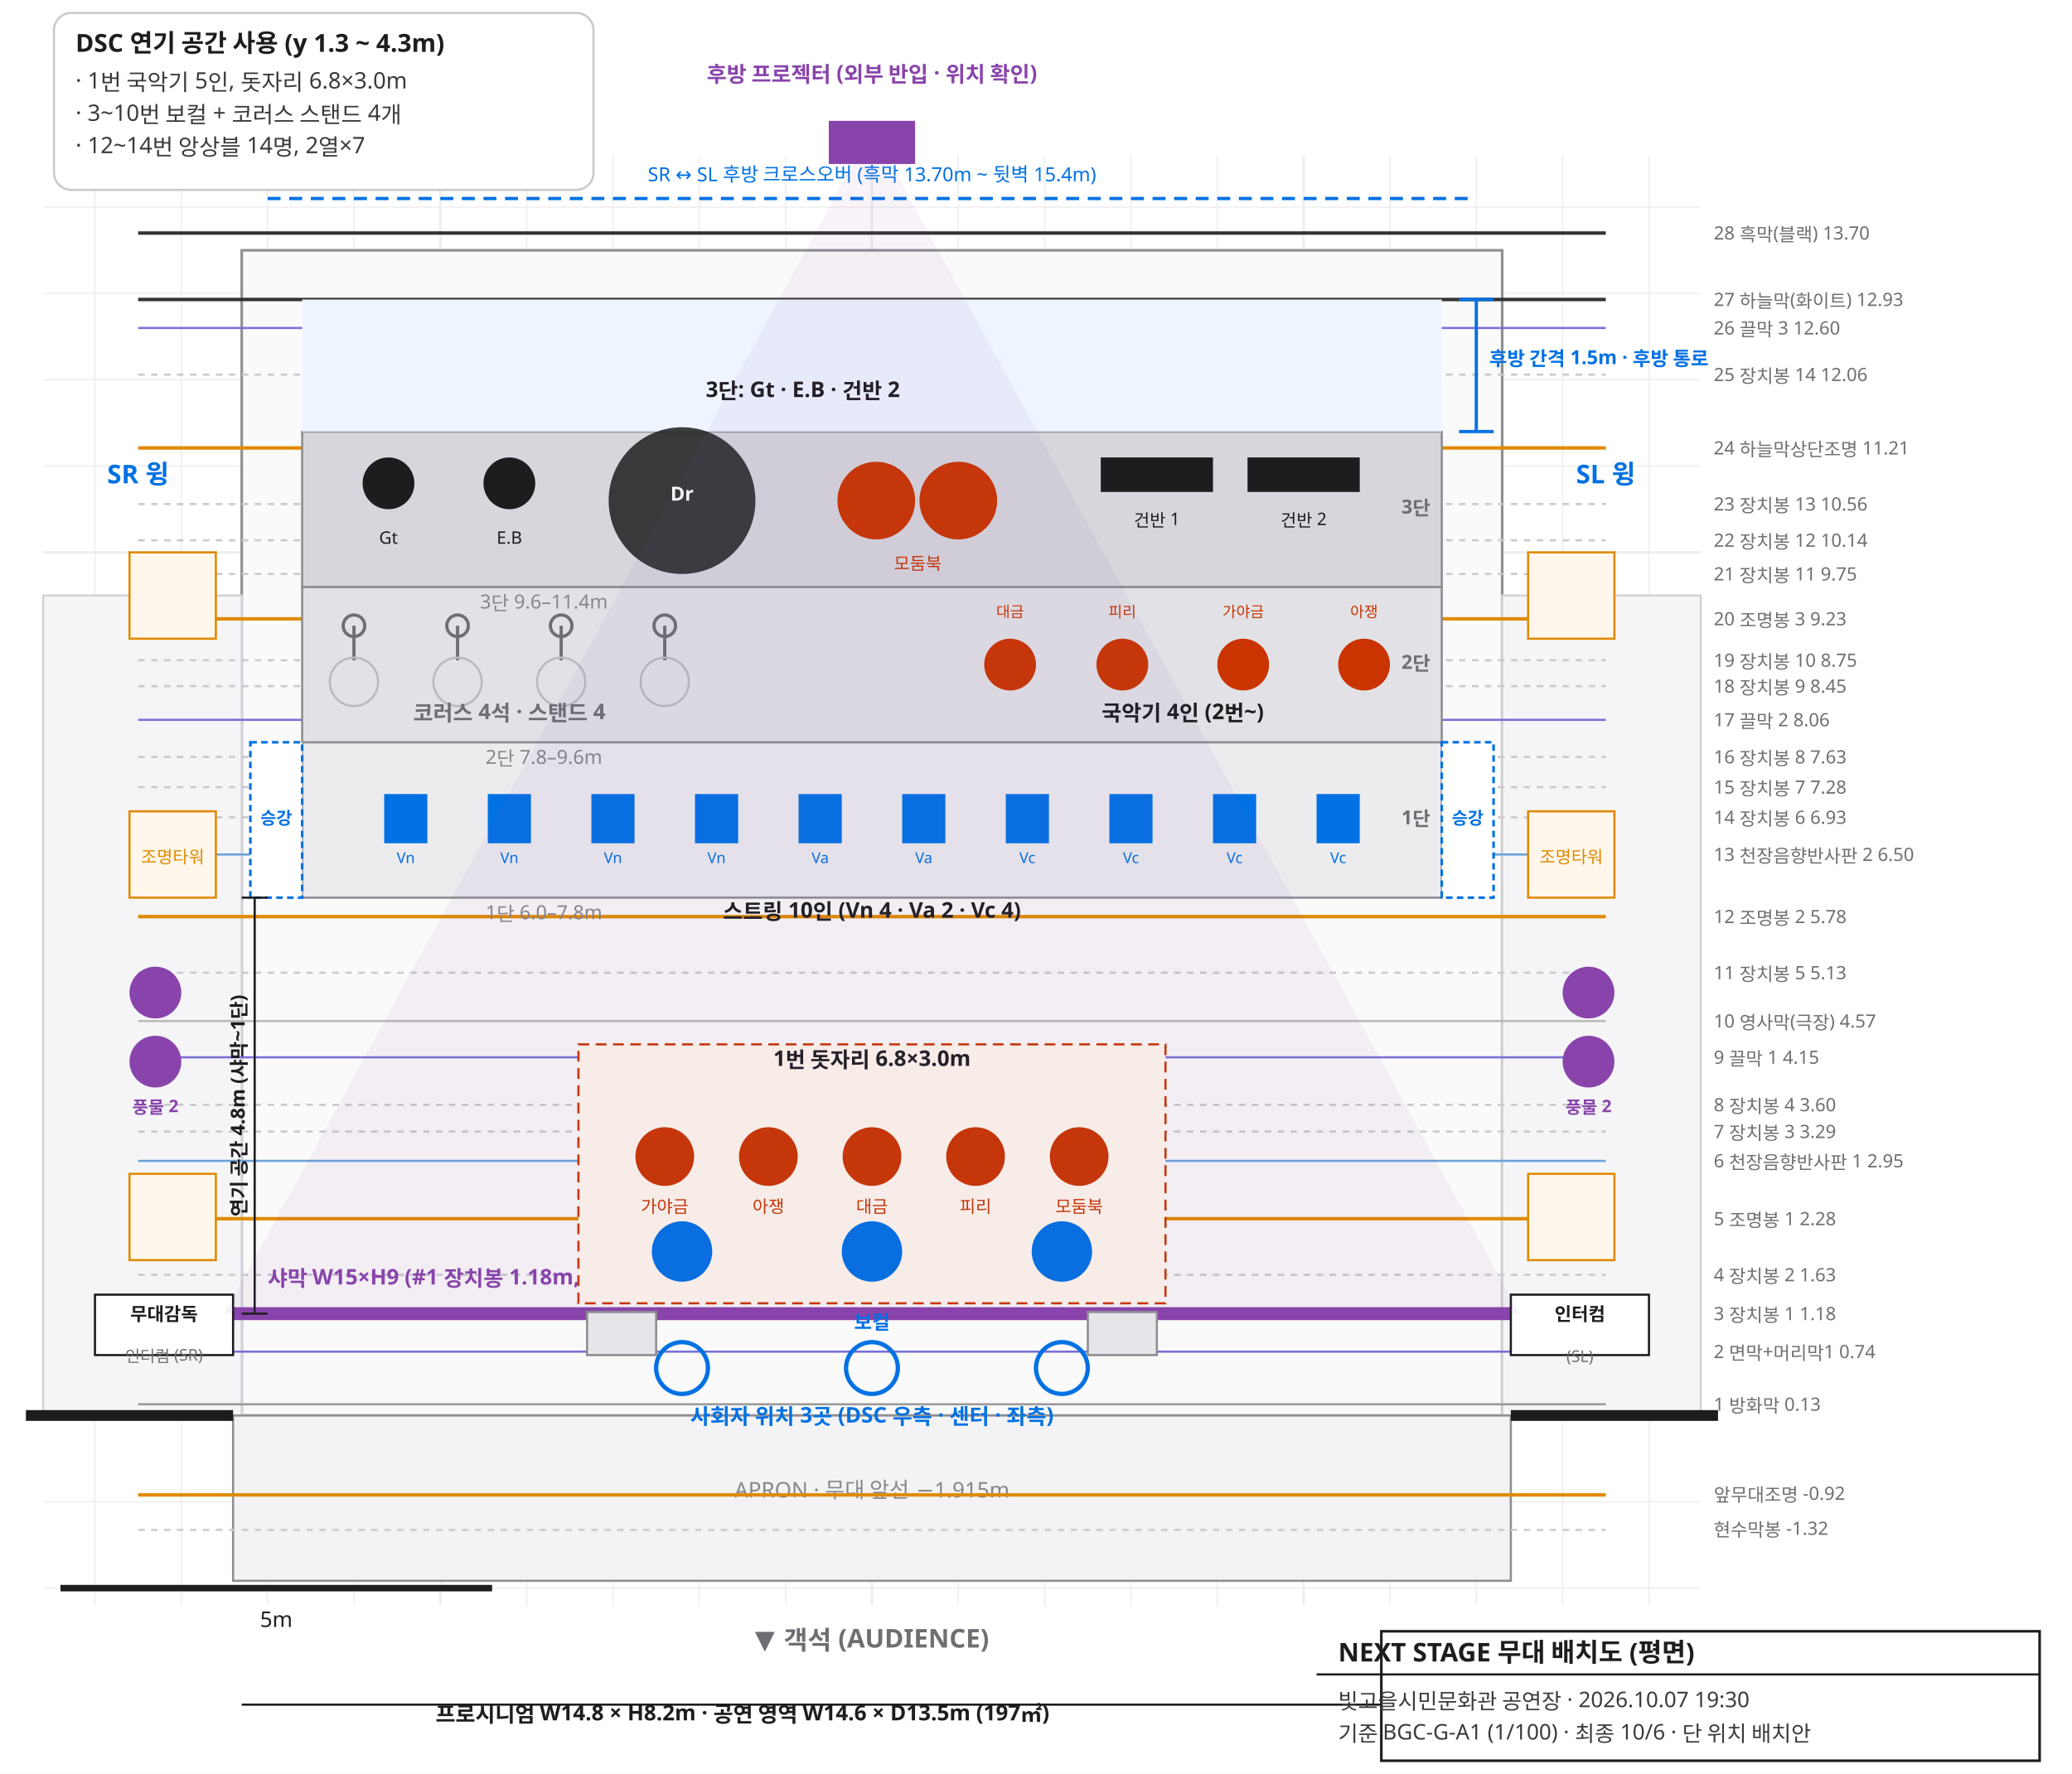
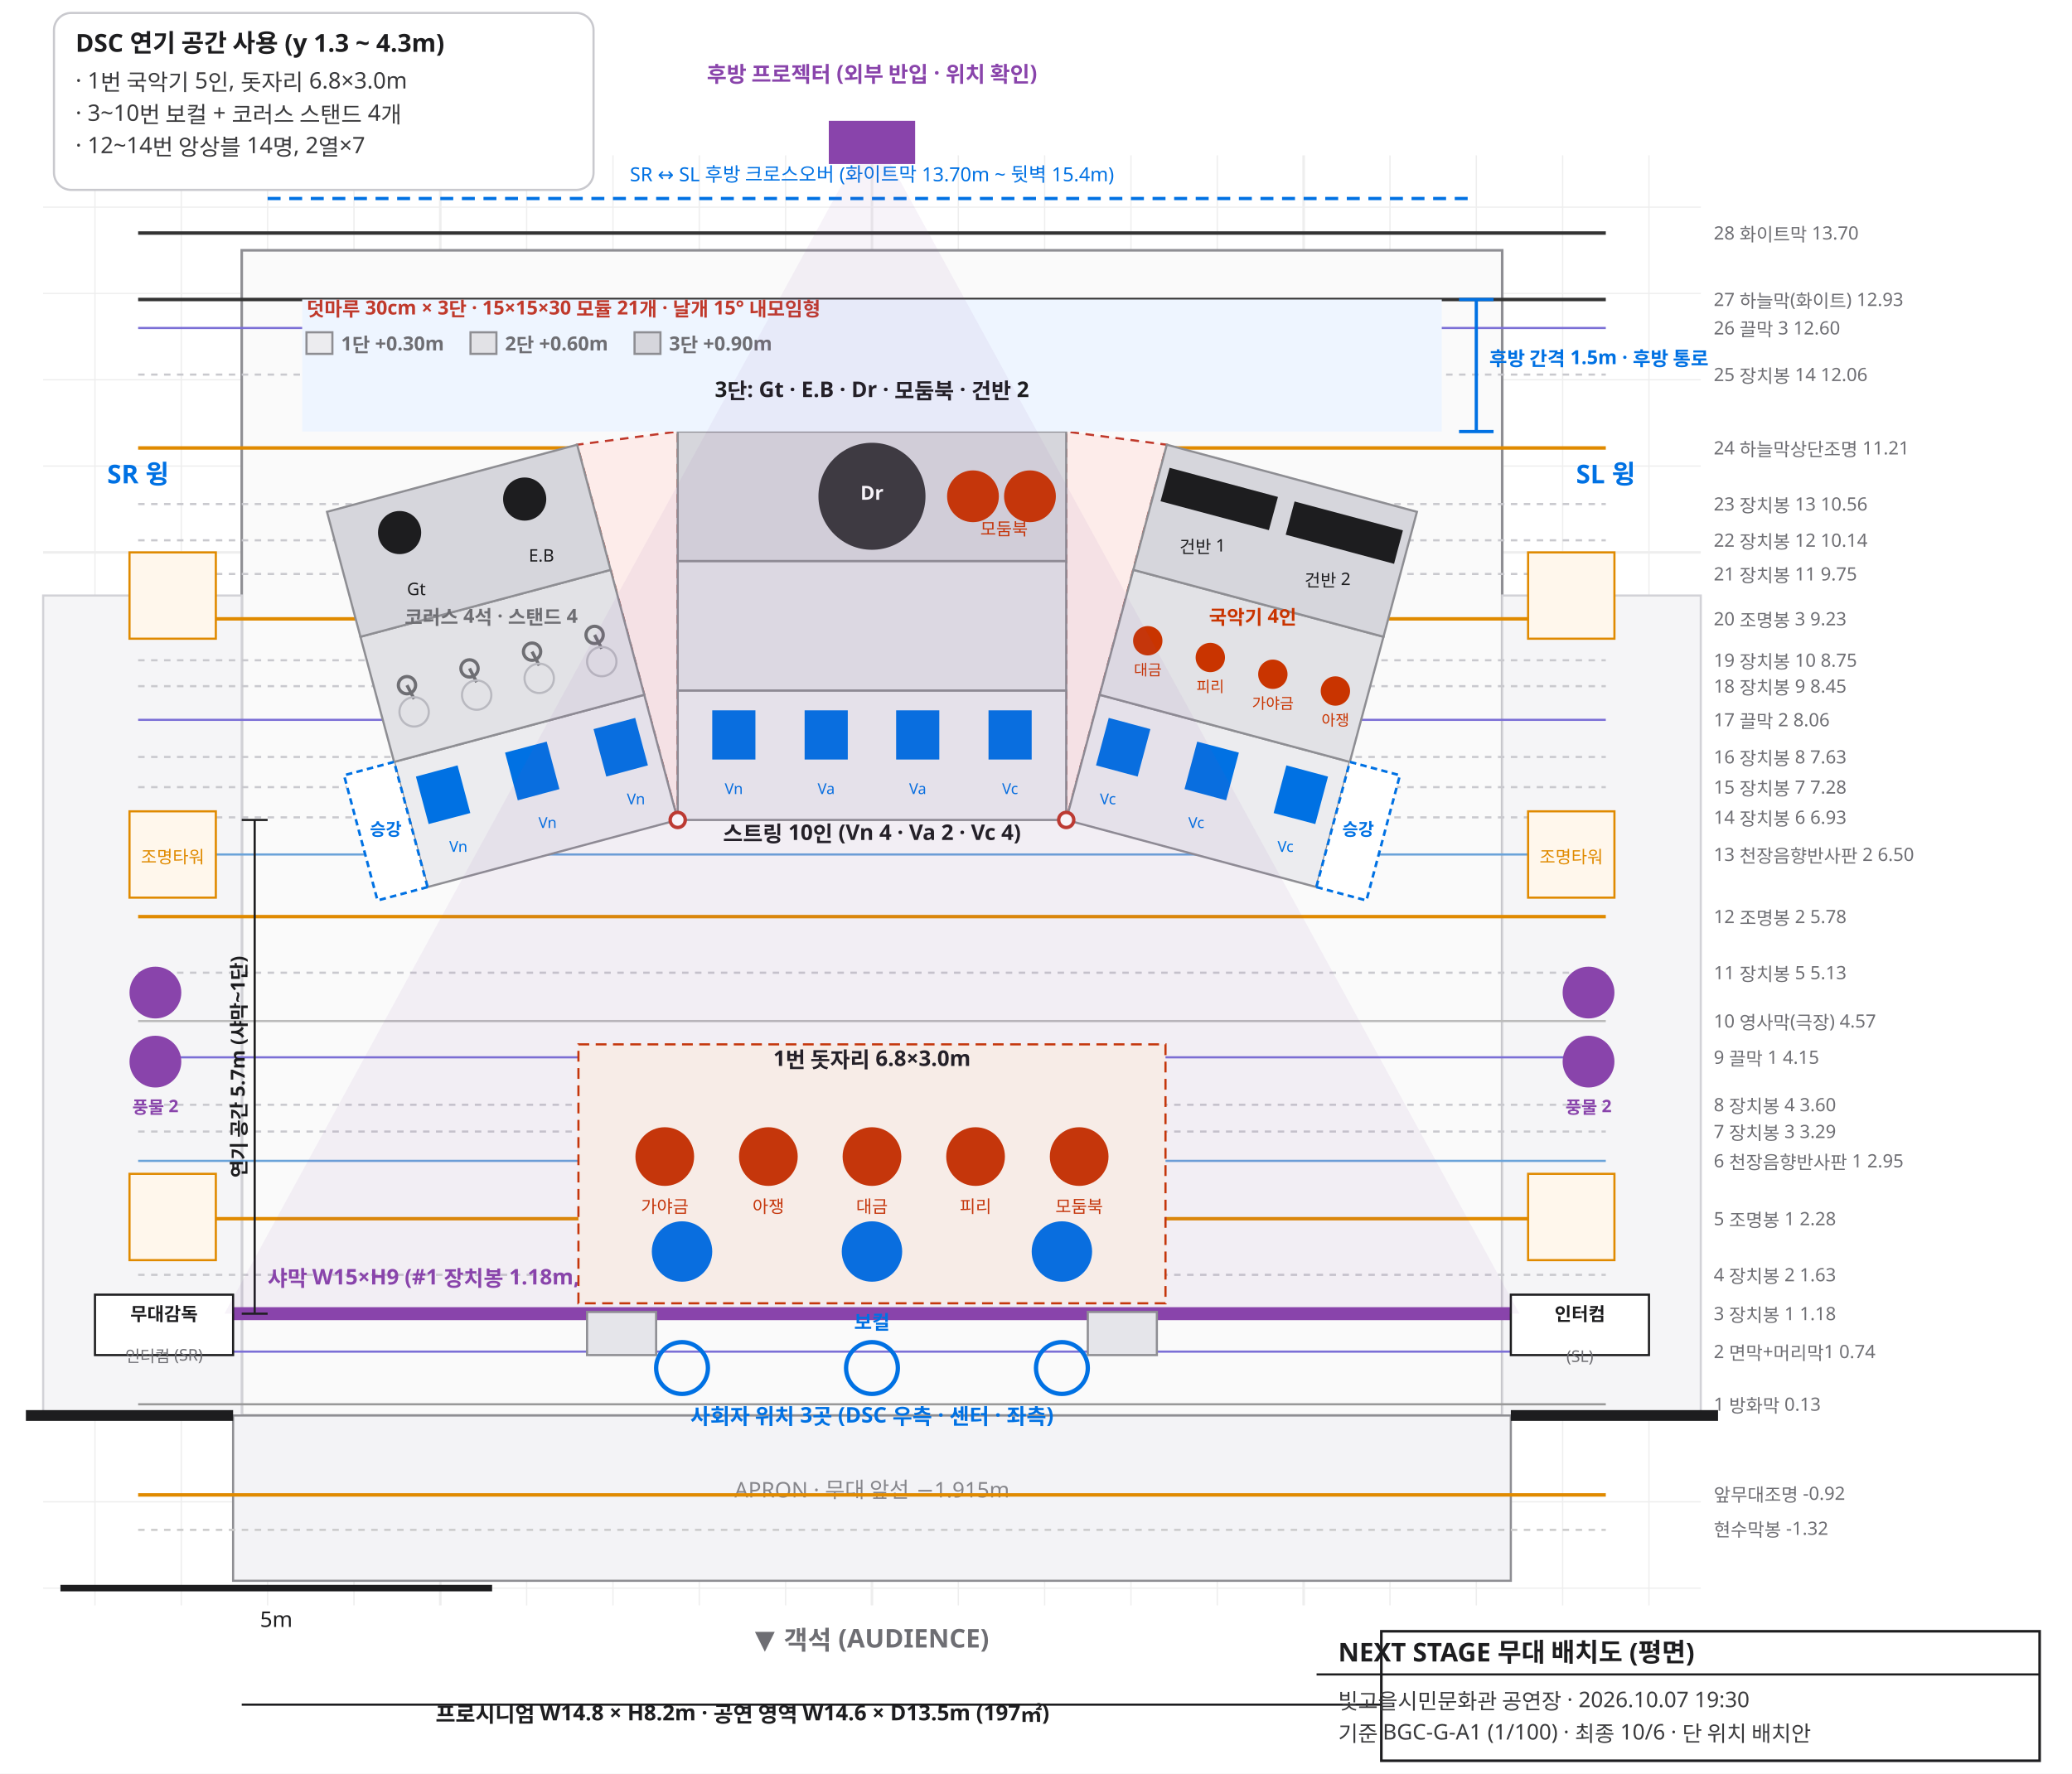
<svg xmlns="http://www.w3.org/2000/svg" width="960" height="822" viewBox="0 -32 960 822" font-family="Pretendard Variable,Pretendard,Apple SD Gothic Neo,sans-serif" role="img" aria-label="무대 평면도">
  <rect x="0" y="-32" width="960" height="822" fill="#fff" />
  <line x1="44" y1="712" x2="44" y2="40" stroke="#eee" stroke-width="0.6" />
  <line x1="84" y1="712" x2="84" y2="40" stroke="#eee" stroke-width="0.6" />
  <line x1="124" y1="712" x2="124" y2="40" stroke="#eee" stroke-width="0.6" />
  <line x1="164" y1="712" x2="164" y2="40" stroke="#eee" stroke-width="0.6" />
  <line x1="204" y1="712" x2="204" y2="40" stroke="#eee" stroke-width="1.2" />
  <line x1="244" y1="712" x2="244" y2="40" stroke="#eee" stroke-width="0.6" />
  <line x1="284" y1="712" x2="284" y2="40" stroke="#eee" stroke-width="0.6" />
  <line x1="324" y1="712" x2="324" y2="40" stroke="#eee" stroke-width="0.6" />
  <line x1="364" y1="712" x2="364" y2="40" stroke="#eee" stroke-width="0.6" />
  <line x1="404" y1="712" x2="404" y2="40" stroke="#eee" stroke-width="1.2" />
  <line x1="444" y1="712" x2="444" y2="40" stroke="#eee" stroke-width="0.6" />
  <line x1="484" y1="712" x2="484" y2="40" stroke="#eee" stroke-width="0.6" />
  <line x1="524" y1="712" x2="524" y2="40" stroke="#eee" stroke-width="0.6" />
  <line x1="564" y1="712" x2="564" y2="40" stroke="#eee" stroke-width="0.6" />
  <line x1="604" y1="712" x2="604" y2="40" stroke="#eee" stroke-width="1.2" />
  <line x1="644" y1="712" x2="644" y2="40" stroke="#eee" stroke-width="0.6" />
  <line x1="684" y1="712" x2="684" y2="40" stroke="#eee" stroke-width="0.6" />
  <line x1="724" y1="712" x2="724" y2="40" stroke="#eee" stroke-width="0.6" />
  <line x1="764" y1="712" x2="764" y2="40" stroke="#eee" stroke-width="0.6" />
  <line x1="20" y1="704" x2="788" y2="704" stroke="#eee" stroke-width="0.6" />
  <line x1="20" y1="664" x2="788" y2="664" stroke="#eee" stroke-width="0.6" />
  <line x1="20" y1="624" x2="788" y2="624" stroke="#eee" stroke-width="1.2" />
  <line x1="20" y1="584" x2="788" y2="584" stroke="#eee" stroke-width="0.6" />
  <line x1="20" y1="544" x2="788" y2="544" stroke="#eee" stroke-width="0.6" />
  <line x1="20" y1="504" x2="788" y2="504" stroke="#eee" stroke-width="0.6" />
  <line x1="20" y1="464" x2="788" y2="464" stroke="#eee" stroke-width="0.6" />
  <line x1="20" y1="424" x2="788" y2="424" stroke="#eee" stroke-width="1.2" />
  <line x1="20" y1="384" x2="788" y2="384" stroke="#eee" stroke-width="0.6" />
  <line x1="20" y1="344" x2="788" y2="344" stroke="#eee" stroke-width="0.6" />
  <line x1="20" y1="304" x2="788" y2="304" stroke="#eee" stroke-width="0.6" />
  <line x1="20" y1="264" x2="788" y2="264" stroke="#eee" stroke-width="0.6" />
  <line x1="20" y1="224" x2="788" y2="224" stroke="#eee" stroke-width="1.2" />
  <line x1="20" y1="184" x2="788" y2="184" stroke="#eee" stroke-width="0.6" />
  <line x1="20" y1="144" x2="788" y2="144" stroke="#eee" stroke-width="0.6" />
  <line x1="20" y1="104" x2="788" y2="104" stroke="#eee" stroke-width="0.6" />
  <line x1="20" y1="64" x2="788" y2="64" stroke="#eee" stroke-width="0.6" />
  <rect x="112" y="84" width="584" height="540" rx="0" fill="#fafafa" stroke="#8e8e93" stroke-width="1.2" />
  <rect x="20" y="244" width="92" height="380" rx="0" fill="#f5f5f7" stroke="#d2d2d7" stroke-width="1" />
  <rect x="696" y="244" width="92" height="380" rx="0" fill="#f5f5f7" stroke="#d2d2d7" stroke-width="1" />
  <rect x="108" y="624" width="592" height="76.6" rx="0" fill="#f3f3f6" stroke="#8e8e93" stroke-width="1" />
  <line x1="12" y1="624" x2="108" y2="624" stroke="#1d1d1f" stroke-width="5" />
  <line x1="700" y1="624" x2="796" y2="624" stroke="#1d1d1f" stroke-width="5" />
  <text x="404" y="662" text-anchor="middle" font-size="10" font-weight="500" fill="#86868b">APRON · 무대 앞선 −1.915m</text>
  <text x="404" y="732" text-anchor="middle" font-size="12" font-weight="700" fill="#6e6e73">▼  객석 (AUDIENCE)</text>
  <text x="64" y="192" text-anchor="middle" font-size="12" font-weight="700" fill="#0071e3">SR 윙</text>
  <text x="744" y="192" text-anchor="middle" font-size="12" font-weight="700" fill="#0071e3">SL 윙</text>
  <line x1="64" y1="677" x2="744" y2="677" stroke="#ccc" stroke-width="1" stroke-dasharray="3 3" opacity="1" />
  <text x="794" y="680" font-size="8.5" fill="#6e6e73">현수막봉 -1.32</text>
  <line x1="64" y1="660.8" x2="744" y2="660.8" stroke="#e08a00" stroke-width="1.6" opacity="1" />
  <text x="794" y="663.8" font-size="8.5" fill="#6e6e73">앞무대조명 -0.92</text>
  <line x1="64" y1="618.8" x2="744" y2="618.8" stroke="#999" stroke-width="1" opacity="1" />
  <text x="794" y="621.8" font-size="8.5" fill="#6e6e73">1 방화막 0.13</text>
  <line x1="64" y1="594.4" x2="744" y2="594.4" stroke="#7b6fd6" stroke-width="1" opacity="1" />
  <text x="794" y="597.4" font-size="8.5" fill="#6e6e73">2 면막+머리막1 0.74</text>
  <line x1="64" y1="576.8" x2="744" y2="576.8" stroke="#c9c9ce" stroke-width="1" stroke-dasharray="3 3" opacity="1" />
  <text x="794" y="579.8" font-size="8.5" fill="#6e6e73">3 장치봉 1 1.18</text>
  <line x1="64" y1="558.8" x2="744" y2="558.8" stroke="#c9c9ce" stroke-width="1" stroke-dasharray="3 3" opacity="1" />
  <text x="794" y="561.8" font-size="8.5" fill="#6e6e73">4 장치봉 2 1.63</text>
  <line x1="64" y1="532.8" x2="744" y2="532.8" stroke="#e08a00" stroke-width="1.6" opacity="1" />
  <text x="794" y="535.8" font-size="8.5" fill="#6e6e73">5 조명봉 1 2.28</text>
  <line x1="64" y1="506" x2="744" y2="506" stroke="#6aa3d9" stroke-width="1" opacity="1" />
  <text x="794" y="509" font-size="8.5" fill="#6e6e73">6 천장음향반사판 1 2.95</text>
  <line x1="64" y1="492.4" x2="744" y2="492.4" stroke="#c9c9ce" stroke-width="1" stroke-dasharray="3 3" opacity="1" />
  <text x="794" y="495.4" font-size="8.5" fill="#6e6e73">7 장치봉 3 3.29</text>
  <line x1="64" y1="480" x2="744" y2="480" stroke="#c9c9ce" stroke-width="1" stroke-dasharray="3 3" opacity="1" />
  <text x="794" y="483" font-size="8.5" fill="#6e6e73">8 장치봉 4 3.60</text>
  <line x1="64" y1="458" x2="744" y2="458" stroke="#7b6fd6" stroke-width="1" opacity="1" />
  <text x="794" y="461" font-size="8.5" fill="#6e6e73">9 끌막 1 4.15</text>
  <line x1="64" y1="441.2" x2="744" y2="441.2" stroke="#bbb" stroke-width="1" opacity="1" />
  <text x="794" y="444.2" font-size="8.5" fill="#6e6e73">10 영사막(극장) 4.57</text>
  <line x1="64" y1="418.8" x2="744" y2="418.8" stroke="#c9c9ce" stroke-width="1" stroke-dasharray="3 3" opacity="1" />
  <text x="794" y="421.8" font-size="8.5" fill="#6e6e73">11 장치봉 5 5.13</text>
  <line x1="64" y1="392.8" x2="744" y2="392.8" stroke="#e08a00" stroke-width="1.6" opacity="1" />
  <text x="794" y="395.8" font-size="8.5" fill="#6e6e73">12 조명봉 2 5.78</text>
  <line x1="64" y1="364" x2="744" y2="364" stroke="#6aa3d9" stroke-width="1" opacity="1" />
  <text x="794" y="367" font-size="8.5" fill="#6e6e73">13 천장음향반사판 2 6.50</text>
  <line x1="64" y1="346.8" x2="744" y2="346.8" stroke="#c9c9ce" stroke-width="1" stroke-dasharray="3 3" opacity="1" />
  <text x="794" y="349.8" font-size="8.5" fill="#6e6e73">14 장치봉 6 6.93</text>
  <line x1="64" y1="332.8" x2="744" y2="332.8" stroke="#c9c9ce" stroke-width="1" stroke-dasharray="3 3" opacity="1" />
  <text x="794" y="335.8" font-size="8.5" fill="#6e6e73">15 장치봉 7 7.28</text>
  <line x1="64" y1="318.8" x2="744" y2="318.8" stroke="#c9c9ce" stroke-width="1" stroke-dasharray="3 3" opacity="1" />
  <text x="794" y="321.8" font-size="8.5" fill="#6e6e73">16 장치봉 8 7.63</text>
  <line x1="64" y1="301.6" x2="744" y2="301.6" stroke="#7b6fd6" stroke-width="1" opacity="1" />
  <text x="794" y="304.6" font-size="8.5" fill="#6e6e73">17 끌막 2 8.06</text>
  <line x1="64" y1="286" x2="744" y2="286" stroke="#c9c9ce" stroke-width="1" stroke-dasharray="3 3" opacity="1" />
  <text x="794" y="289" font-size="8.5" fill="#6e6e73">18 장치봉 9 8.45</text>
  <line x1="64" y1="274" x2="744" y2="274" stroke="#c9c9ce" stroke-width="1" stroke-dasharray="3 3" opacity="1" />
  <text x="794" y="277" font-size="8.5" fill="#6e6e73">19 장치봉 10 8.75</text>
  <line x1="64" y1="254.8" x2="744" y2="254.8" stroke="#e08a00" stroke-width="1.6" opacity="1" />
  <text x="794" y="257.8" font-size="8.5" fill="#6e6e73">20 조명봉 3 9.23</text>
  <line x1="64" y1="234" x2="744" y2="234" stroke="#c9c9ce" stroke-width="1" stroke-dasharray="3 3" opacity="1" />
  <text x="794" y="237" font-size="8.5" fill="#6e6e73">21 장치봉 11 9.75</text>
  <line x1="64" y1="218.4" x2="744" y2="218.4" stroke="#c9c9ce" stroke-width="1" stroke-dasharray="3 3" opacity="1" />
  <text x="794" y="221.4" font-size="8.5" fill="#6e6e73">22 장치봉 12 10.14</text>
  <line x1="64" y1="201.6" x2="744" y2="201.6" stroke="#c9c9ce" stroke-width="1" stroke-dasharray="3 3" opacity="1" />
  <text x="794" y="204.6" font-size="8.5" fill="#6e6e73">23 장치봉 13 10.56</text>
  <line x1="64" y1="175.6" x2="744" y2="175.6" stroke="#e08a00" stroke-width="1.6" opacity="1" />
  <text x="794" y="178.6" font-size="8.5" fill="#6e6e73">24 하늘막상단조명 11.21</text>
  <line x1="64" y1="141.6" x2="744" y2="141.6" stroke="#c9c9ce" stroke-width="1" stroke-dasharray="3 3" opacity="1" />
  <text x="794" y="144.6" font-size="8.5" fill="#6e6e73">25 장치봉 14 12.06</text>
  <line x1="64" y1="120" x2="744" y2="120" stroke="#7b6fd6" stroke-width="1" opacity="1" />
  <text x="794" y="123" font-size="8.5" fill="#6e6e73">26 끌막 3 12.60</text>
  <line x1="64" y1="106.8" x2="744" y2="106.8" stroke="#333" stroke-width="1.6" opacity="1" />
  <text x="794" y="109.8" font-size="8.5" fill="#6e6e73">27 하늘막(화이트) 12.93</text>
  <line x1="64" y1="76" x2="744" y2="76" stroke="#333" stroke-width="1.6" opacity="1" />
-   <text x="794" y="79" font-size="8.5" fill="#6e6e73">28 흑막(블랙) 13.70</text>
+   <text x="794" y="79" font-size="8.5" fill="#6e6e73">28 화이트막 13.70</text>
  <line x1="104" y1="576.8" x2="704" y2="576.8" stroke="#8944ab" stroke-width="6" opacity="1" />
  <text x="124" y="564" text-anchor="start" font-size="10" font-weight="600" fill="#8944ab">샤막 W15×H9 (#1 장치봉 1.18m, 안)</text>
-   <rect x="140" y="312" width="528" height="72" rx="0" fill="#ececef" stroke="#8e8e93" stroke-width="1" opacity="1" />
-   <text x="656" y="350" text-anchor="middle" font-size="9" font-weight="700" fill="#6e6e73">1단</text>
-   <rect x="140" y="240" width="528" height="72" rx="0" fill="#e2e2e6" stroke="#8e8e93" stroke-width="1" opacity="1" />
-   <text x="656" y="278" text-anchor="middle" font-size="9" font-weight="700" fill="#6e6e73">2단</text>
-   <rect x="140" y="168" width="528" height="72" rx="0" fill="#d6d6dc" stroke="#8e8e93" stroke-width="1" opacity="1" />
-   <text x="656" y="206" text-anchor="middle" font-size="9" font-weight="700" fill="#6e6e73">3단</text>
+   <polygon points="314.0,348.0 314.0,168.0 267.4,174.1" fill="#fdecea" stroke="#c0392b" stroke-width="1" stroke-dasharray="4 3" opacity="1" />
+   <polygon points="494.0,348.0 494.0,168.0 540.6,174.1" fill="#fdecea" stroke="#c0392b" stroke-width="1" stroke-dasharray="4 3" opacity="1" />
+   <rect x="314" y="288" width="180" height="60" rx="0" fill="#ececef" stroke="#8e8e93" stroke-width="1" opacity="1" />
+   <polygon points="314.0,348.0 198.1,379.1 182.6,321.1 298.5,290.0" fill="#ececef" stroke="#8e8e93" stroke-width="1" opacity="1" />
+   <polygon points="494.0,348.0 609.9,379.1 625.4,321.1 509.5,290.0" fill="#ececef" stroke="#8e8e93" stroke-width="1" opacity="1" />
+   <rect x="314" y="228" width="180" height="60" rx="0" fill="#e2e2e6" stroke="#8e8e93" stroke-width="1" opacity="1" />
+   <polygon points="298.5,290.0 182.6,321.1 167.0,263.1 282.9,232.1" fill="#e2e2e6" stroke="#8e8e93" stroke-width="1" opacity="1" />
+   <polygon points="509.5,290.0 625.4,321.1 641.0,263.1 525.1,232.1" fill="#e2e2e6" stroke="#8e8e93" stroke-width="1" opacity="1" />
+   <rect x="314" y="168" width="180" height="60" rx="0" fill="#d6d6dc" stroke="#8e8e93" stroke-width="1" opacity="1" />
+   <polygon points="282.9,232.1 167.0,263.1 151.5,205.2 267.4,174.1" fill="#d6d6dc" stroke="#8e8e93" stroke-width="1" opacity="1" />
+   <polygon points="525.1,232.1 641.0,263.1 656.5,205.2 540.6,174.1" fill="#d6d6dc" stroke="#8e8e93" stroke-width="1" opacity="1" />
+   <circle cx="314" cy="348" r="3.5" fill="#fff" stroke="#c0392b" stroke-width="1.6" />
+   <circle cx="494" cy="348" r="3.5" fill="#fff" stroke="#c0392b" stroke-width="1.6" />
  <rect x="140" y="106.8" width="528" height="61.2" rx="0" fill="#eef5ff" stroke="none" stroke-width="1" />
-   <rect x="116" y="312" width="24" height="72" rx="0" fill="#fff" stroke="#0071e3" stroke-width="1.2" stroke-dasharray="3 2" />
-   <text x="128" y="350" text-anchor="middle" font-size="8" font-weight="700" fill="#0071e3">승강</text>
-   <rect x="668" y="312" width="24" height="72" rx="0" fill="#fff" stroke="#0071e3" stroke-width="1.2" stroke-dasharray="3 2" />
-   <text x="680" y="350" text-anchor="middle" font-size="8" font-weight="700" fill="#0071e3">승강</text>
-   <line x1="118" y1="576.8" x2="118" y2="384" stroke="#1d1d1f" stroke-width="1" />
+   <polygon points="198.1,379.1 174.9,385.3 159.4,327.3 182.6,321.1" fill="#fff" stroke="#0071e3" stroke-width="1.2" stroke-dasharray="3 2" />
+   <text x="178.733" y="355.186" text-anchor="middle" font-size="8" font-weight="700" fill="#0071e3">승강</text>
+   <polygon points="609.9,379.1 633.1,385.3 648.6,327.3 625.4,321.1" fill="#fff" stroke="#0071e3" stroke-width="1.2" stroke-dasharray="3 2" />
+   <text x="629.267" y="355.186" text-anchor="middle" font-size="8" font-weight="700" fill="#0071e3">승강</text>
+   <line x1="118" y1="576.8" x2="118" y2="348" stroke="#1d1d1f" stroke-width="1" />
  <line x1="112" y1="576.8" x2="124" y2="576.8" stroke="#1d1d1f" stroke-width="1" />
-   <line x1="112" y1="384" x2="124" y2="384" stroke="#1d1d1f" stroke-width="1" />
-   <text x="114" y="480.4" text-anchor="middle" font-size="9" font-weight="600" fill="#1d1d1f" transform="rotate(-90 114 480.4)">연기 공간 4.8m (샤막~1단)</text>
-   <text x="252" y="394" text-anchor="middle" font-size="9" font-weight="500" fill="#86868b">1단  6.0–7.8m</text>
-   <text x="252" y="322" text-anchor="middle" font-size="9" font-weight="500" fill="#86868b">2단  7.8–9.6m</text>
-   <text x="252" y="250" text-anchor="middle" font-size="9" font-weight="500" fill="#86868b">3단  9.6–11.4m</text>
+   <line x1="112" y1="348" x2="124" y2="348" stroke="#1d1d1f" stroke-width="1" />
+   <text x="114" y="462.4" text-anchor="middle" font-size="9" font-weight="600" fill="#1d1d1f" transform="rotate(-90 114 462.4)">연기 공간 5.7m (샤막~1단)</text>
+   <rect x="142" y="122" width="12" height="10" rx="0" fill="#ececef" stroke="#8e8e93" stroke-width="1" />
+   <text x="158" y="130.4" text-anchor="start" font-size="9" font-weight="700" fill="#6e6e73">1단 +0.30m</text>
+   <rect x="218" y="122" width="12" height="10" rx="0" fill="#e2e2e6" stroke="#8e8e93" stroke-width="1" />
+   <text x="234" y="130.4" text-anchor="start" font-size="9" font-weight="700" fill="#6e6e73">2단 +0.60m</text>
+   <rect x="294" y="122" width="12" height="10" rx="0" fill="#d6d6dc" stroke="#8e8e93" stroke-width="1" />
+   <text x="310" y="130.4" text-anchor="start" font-size="9" font-weight="700" fill="#6e6e73">3단 +0.90m</text>
+   <text x="142" y="114.4" text-anchor="start" font-size="9" font-weight="700" fill="#c0392b">덧마루 30cm × 3단 · 15×15×30 모듈 21개 · 날개 15° 내모임형</text>
  <line x1="684" y1="168" x2="684" y2="106.8" stroke="#0071e3" stroke-width="1.5" />
  <line x1="676" y1="168" x2="692" y2="168" stroke="#0071e3" stroke-width="1.5" />
  <line x1="676" y1="106.8" x2="692" y2="106.8" stroke="#0071e3" stroke-width="1.5" />
  <text x="690" y="137.4" text-anchor="start" font-size="9" font-weight="700" fill="#0071e3">후방 간격 1.5m · 후방 통로</text>
  <g opacity="1">
    <rect x="268" y="452" width="272" height="120" rx="0" fill="#fff7ec" stroke="#c93400" stroke-width="1" stroke-dasharray="5 3" />
    <circle cx="308" cy="504" r="13.6" fill="#c93400" stroke="none" stroke-width="1" />
    <text x="308" y="530" text-anchor="middle" font-size="8" font-weight="500" fill="#c93400">가야금</text>
    <circle cx="356" cy="504" r="13.6" fill="#c93400" stroke="none" stroke-width="1" />
    <text x="356" y="530" text-anchor="middle" font-size="8" font-weight="500" fill="#c93400">아쟁</text>
    <circle cx="404" cy="504" r="13.6" fill="#c93400" stroke="none" stroke-width="1" />
    <text x="404" y="530" text-anchor="middle" font-size="8" font-weight="500" fill="#c93400">대금</text>
    <circle cx="452" cy="504" r="13.6" fill="#c93400" stroke="none" stroke-width="1" />
    <text x="452" y="530" text-anchor="middle" font-size="8" font-weight="500" fill="#c93400">피리</text>
    <circle cx="500" cy="504" r="13.6" fill="#c93400" stroke="none" stroke-width="1" />
    <text x="500" y="530" text-anchor="middle" font-size="8" font-weight="500" fill="#c93400">모둠북</text>
    <text x="404" y="462" text-anchor="middle" font-size="10" font-weight="700" fill="#1d1d1f">1번 돗자리 6.8×3.0m</text>
  </g>
  <g opacity="1">
-     <circle cx="468" cy="276" r="12" fill="#c93400" stroke="none" stroke-width="1" />
-     <text x="468" y="254" text-anchor="middle" font-size="7" font-weight="500" fill="#c93400">대금</text>
-     <circle cx="520" cy="276" r="12" fill="#c93400" stroke="none" stroke-width="1" />
-     <text x="520" y="254" text-anchor="middle" font-size="7" font-weight="500" fill="#c93400">피리</text>
-     <circle cx="576" cy="276" r="12" fill="#c93400" stroke="none" stroke-width="1" />
-     <text x="576" y="254" text-anchor="middle" font-size="7" font-weight="500" fill="#c93400">가야금</text>
-     <circle cx="632" cy="276" r="12" fill="#c93400" stroke="none" stroke-width="1" />
-     <text x="632" y="254" text-anchor="middle" font-size="7" font-weight="500" fill="#c93400">아쟁</text>
-     <text x="548" y="302" text-anchor="middle" font-size="10" font-weight="700" fill="#1d1d1f">국악기 4인 (2번~)</text>
-   </g>
-   <g opacity="1">
-     <rect x="178" y="336" width="20" height="22.8" rx="0" fill="#0071e3" stroke="none" stroke-width="1" />
-     <text x="188" y="368" text-anchor="middle" font-size="7" font-weight="500" fill="#0071e3">Vn</text>
-     <rect x="226" y="336" width="20" height="22.8" rx="0" fill="#0071e3" stroke="none" stroke-width="1" />
-     <text x="236" y="368" text-anchor="middle" font-size="7" font-weight="500" fill="#0071e3">Vn</text>
-     <rect x="274" y="336" width="20" height="22.8" rx="0" fill="#0071e3" stroke="none" stroke-width="1" />
-     <text x="284" y="368" text-anchor="middle" font-size="7" font-weight="500" fill="#0071e3">Vn</text>
-     <rect x="322" y="336" width="20" height="22.8" rx="0" fill="#0071e3" stroke="none" stroke-width="1" />
-     <text x="332" y="368" text-anchor="middle" font-size="7" font-weight="500" fill="#0071e3">Vn</text>
-     <rect x="370" y="336" width="20" height="22.8" rx="0" fill="#0071e3" stroke="none" stroke-width="1" />
-     <text x="380" y="368" text-anchor="middle" font-size="7" font-weight="500" fill="#0071e3">Va</text>
-     <rect x="418" y="336" width="20" height="22.8" rx="0" fill="#0071e3" stroke="none" stroke-width="1" />
-     <text x="428" y="368" text-anchor="middle" font-size="7" font-weight="500" fill="#0071e3">Va</text>
-     <rect x="466" y="336" width="20" height="22.8" rx="0" fill="#0071e3" stroke="none" stroke-width="1" />
-     <text x="476" y="368" text-anchor="middle" font-size="7" font-weight="500" fill="#0071e3">Vc</text>
-     <rect x="514" y="336" width="20" height="22.8" rx="0" fill="#0071e3" stroke="none" stroke-width="1" />
-     <text x="524" y="368" text-anchor="middle" font-size="7" font-weight="500" fill="#0071e3">Vc</text>
-     <rect x="562" y="336" width="20" height="22.8" rx="0" fill="#0071e3" stroke="none" stroke-width="1" />
-     <text x="572" y="368" text-anchor="middle" font-size="7" font-weight="500" fill="#0071e3">Vc</text>
-     <rect x="610" y="336" width="20" height="22.8" rx="0" fill="#0071e3" stroke="none" stroke-width="1" />
-     <text x="620" y="368" text-anchor="middle" font-size="7" font-weight="500" fill="#0071e3">Vc</text>
-     <text x="404" y="394" text-anchor="middle" font-size="10" font-weight="700" fill="#1d1d1f">스트링 10인 (Vn 4 · Va 2 · Vc 4)</text>
-   </g>
-   <g opacity="1">
-     <circle cx="180" cy="192" r="12" fill="#1d1d1f" stroke="none" stroke-width="1" />
-     <text x="180" y="220" text-anchor="middle" font-size="8" font-weight="500" fill="#1d1d1f">Gt</text>
-     <circle cx="236" cy="192" r="12" fill="#1d1d1f" stroke="none" stroke-width="1" />
-     <text x="236" y="220" text-anchor="middle" font-size="8" font-weight="500" fill="#1d1d1f">E.B</text>
-     <rect x="510" y="180" width="52" height="16" rx="0" fill="#1d1d1f" stroke="none" stroke-width="1" />
-     <text x="536" y="212" text-anchor="middle" font-size="8" font-weight="500" fill="#1d1d1f">건반 1</text>
-     <rect x="578" y="180" width="52" height="16" rx="0" fill="#1d1d1f" stroke="none" stroke-width="1" />
-     <text x="604" y="212" text-anchor="middle" font-size="8" font-weight="500" fill="#1d1d1f">건반 2</text>
-     <text x="372" y="152" text-anchor="middle" font-size="10" font-weight="700" fill="#1d1d1f">3단: Gt · E.B · 건반 2</text>
-   </g>
-   <g opacity="1">
-     <circle cx="316" cy="200" r="34" fill="#1d1d1f" stroke="none" stroke-width="1" opacity="0.85" />
-     <text x="316" y="200" text-anchor="middle" font-size="9" font-weight="700" fill="#fff">Dr</text>
-   </g>
-   <g opacity="1">
-     <circle cx="406" cy="200" r="18" fill="#c93400" stroke="none" stroke-width="1" />
-     <circle cx="444" cy="200" r="18" fill="#c93400" stroke="none" stroke-width="1" />
-     <text x="425.2" y="232" text-anchor="middle" font-size="8" font-weight="500" fill="#c93400">모둠북</text>
+     <circle cx="531.783" cy="264.949" r="6.8" fill="#c93400" stroke="none" stroke-width="1" />
+     <text x="531.783" y="280.949" text-anchor="middle" font-size="7" font-weight="500" fill="#c93400">대금</text>
+     <circle cx="560.76" cy="272.714" r="6.8" fill="#c93400" stroke="none" stroke-width="1" />
+     <text x="560.76" y="288.714" text-anchor="middle" font-size="7" font-weight="500" fill="#c93400">피리</text>
+     <circle cx="589.738" cy="280.478" r="6.8" fill="#c93400" stroke="none" stroke-width="1" />
+     <text x="589.738" y="296.478" text-anchor="middle" font-size="7" font-weight="500" fill="#c93400">가야금</text>
+     <circle cx="618.716" cy="288.243" r="6.8" fill="#c93400" stroke="none" stroke-width="1" />
+     <text x="618.716" y="304.243" text-anchor="middle" font-size="7" font-weight="500" fill="#c93400">아쟁</text>
+     <text x="580.426" y="257.277" text-anchor="middle" font-size="9" font-weight="700" fill="#c93400">국악기 4인</text>
+   </g>
+   <g opacity="1">
+     <polygon points="198.6,349.9 217.9,344.8 212.0,322.7 192.7,327.9" fill="#0071e3" stroke="none" stroke-width="1" />
+     <text x="212.37" y="362.808" text-anchor="middle" font-size="7" font-weight="500" fill="#0071e3">Vn</text>
+     <polygon points="239.9,338.9 259.2,333.7 253.3,311.7 234.0,316.8" fill="#0071e3" stroke="none" stroke-width="1" />
+     <text x="253.711" y="351.731" text-anchor="middle" font-size="7" font-weight="500" fill="#0071e3">Vn</text>
+     <polygon points="280.9,327.9 300.2,322.7 294.3,300.7 275.0,305.9" fill="#0071e3" stroke="none" stroke-width="1" />
+     <text x="294.667" y="340.757" text-anchor="middle" font-size="7" font-weight="500" fill="#0071e3">Vn</text>
+     <polygon points="330.0,320.0 350.0,320.0 350.0,297.2 330.0,297.2" fill="#0071e3" stroke="none" stroke-width="1" />
+     <text x="340" y="336" text-anchor="middle" font-size="7" font-weight="500" fill="#0071e3">Vn</text>
+     <polygon points="372.8,320.0 392.8,320.0 392.8,297.2 372.8,297.2" fill="#0071e3" stroke="none" stroke-width="1" />
+     <text x="382.8" y="336" text-anchor="middle" font-size="7" font-weight="500" fill="#0071e3">Va</text>
+     <polygon points="415.2,320.0 435.2,320.0 435.2,297.2 415.2,297.2" fill="#0071e3" stroke="none" stroke-width="1" />
+     <text x="425.2" y="336" text-anchor="middle" font-size="7" font-weight="500" fill="#0071e3">Va</text>
+     <polygon points="458.0,320.0 478.0,320.0 478.0,297.2 458.0,297.2" fill="#0071e3" stroke="none" stroke-width="1" />
+     <text x="468" y="336" text-anchor="middle" font-size="7" font-weight="500" fill="#0071e3">Vc</text>
+     <polygon points="507.8,322.7 527.1,327.9 533.0,305.9 513.7,300.7" fill="#0071e3" stroke="none" stroke-width="1" />
+     <text x="513.333" y="340.757" text-anchor="middle" font-size="7" font-weight="500" fill="#0071e3">Vc</text>
+     <polygon points="548.8,333.7 568.1,338.9 574.0,316.8 554.7,311.7" fill="#0071e3" stroke="none" stroke-width="1" />
+     <text x="554.289" y="351.731" text-anchor="middle" font-size="7" font-weight="500" fill="#0071e3">Vc</text>
+     <polygon points="590.1,344.8 609.4,349.9 615.3,327.9 596.0,322.7" fill="#0071e3" stroke="none" stroke-width="1" />
+     <text x="595.63" y="362.808" text-anchor="middle" font-size="7" font-weight="500" fill="#0071e3">Vc</text>
+     <text x="404" y="358" text-anchor="middle" font-size="10" font-weight="700" fill="#1d1d1f">스트링 10인 (Vn 4 · Va 2 · Vc 4)</text>
+   </g>
+   <g opacity="1">
+     <circle cx="185.138" cy="214.814" r="10" fill="#1d1d1f" stroke="none" stroke-width="1" />
+     <text x="192.903" y="243.792" text-anchor="middle" font-size="8" font-weight="500" fill="#1d1d1f">Gt</text>
+     <circle cx="243.094" cy="199.285" r="10" fill="#1d1d1f" stroke="none" stroke-width="1" />
+     <text x="250.858" y="228.262" text-anchor="middle" font-size="8" font-weight="500" fill="#1d1d1f">E.B</text>
+     <polygon points="537.7,200.3 587.9,213.7 592.1,198.3 541.9,184.8" fill="#1d1d1f" stroke="none" stroke-width="1" />
+     <text x="557.142" y="224.262" text-anchor="middle" font-size="8" font-weight="500" fill="#1d1d1f">건반 1</text>
+     <polygon points="595.7,215.8 645.9,229.3 650.0,213.8 599.8,200.4" fill="#1d1d1f" stroke="none" stroke-width="1" />
+     <text x="615.097" y="239.792" text-anchor="middle" font-size="8" font-weight="500" fill="#1d1d1f">건반 2</text>
+     <text x="404" y="152" text-anchor="middle" font-size="10" font-weight="700" fill="#1d1d1f">3단: Gt · E.B · Dr · 모둠북 · 건반 2</text>
+   </g>
+   <g opacity="1">
+     <circle cx="404" cy="198" r="24.8" fill="#1d1d1f" stroke="none" stroke-width="1" opacity="0.85" />
+     <text x="404" y="199.6" text-anchor="middle" font-size="9" font-weight="700" fill="#fff">Dr</text>
+   </g>
+   <g opacity="1">
+     <circle cx="450.8" cy="198" r="12" fill="#c93400" stroke="none" stroke-width="1" />
+     <circle cx="477.2" cy="198" r="12" fill="#c93400" stroke="none" stroke-width="1" />
+     <text x="465.2" y="216" text-anchor="middle" font-size="8" font-weight="500" fill="#c93400">모둠북</text>
  </g>
  <g opacity="1">
    <circle cx="404" cy="548" r="14" fill="#0071e3" stroke="none" stroke-width="1" />
    <text x="404" y="584" text-anchor="middle" font-size="9" font-weight="700" fill="#0071e3">보컬</text>
  </g>
  <g opacity="1">
    <circle cx="492" cy="548" r="14" fill="#0071e3" stroke="none" stroke-width="1" />
    <circle cx="316" cy="548" r="14" fill="#0071e3" stroke="none" stroke-width="1" />
    <text x="492" y="584" text-anchor="middle" font-size="9" font-weight="700" fill="#0071e3" />
    <text x="316" y="584" text-anchor="middle" font-size="9" font-weight="700" fill="#0071e3" />
  </g>
  <g opacity="1">
-     <circle cx="164" cy="258" r="5" fill="none" stroke="#6e6e73" stroke-width="1.5" />
-     <line x1="164" y1="258" x2="164" y2="274" stroke="#6e6e73" stroke-width="1.5" />
-     <circle cx="164" cy="284" r="11.2" fill="none" stroke="#b9b9c0" stroke-width="1" />
-     <circle cx="212" cy="258" r="5" fill="none" stroke="#6e6e73" stroke-width="1.5" />
-     <line x1="212" y1="258" x2="212" y2="274" stroke="#6e6e73" stroke-width="1.5" />
-     <circle cx="212" cy="284" r="11.2" fill="none" stroke="#b9b9c0" stroke-width="1" />
-     <circle cx="260" cy="258" r="5" fill="none" stroke="#6e6e73" stroke-width="1.5" />
-     <line x1="260" y1="258" x2="260" y2="274" stroke="#6e6e73" stroke-width="1.5" />
-     <circle cx="260" cy="284" r="11.2" fill="none" stroke="#b9b9c0" stroke-width="1" />
-     <circle cx="308" cy="258" r="5" fill="none" stroke="#6e6e73" stroke-width="1.5" />
-     <line x1="308" y1="258" x2="308" y2="274" stroke="#6e6e73" stroke-width="1.5" />
-     <circle cx="308" cy="284" r="11.2" fill="none" stroke="#b9b9c0" stroke-width="1" />
-     <text x="236" y="302" text-anchor="middle" font-size="10" font-weight="700" fill="#6e6e73">코러스 4석 · 스탠드 4</text>
+     <circle cx="188.559" cy="285.538" r="4" fill="none" stroke="#6e6e73" stroke-width="1.5" />
+     <line x1="188.559" y1="285.538" x2="191.872" y2="291.902" stroke="#6e6e73" stroke-width="1.5" />
+     <circle cx="191.872" cy="297.902" r="6.8" fill="none" stroke="#b9b9c0" stroke-width="1" />
+     <circle cx="217.537" cy="277.774" r="4" fill="none" stroke="#6e6e73" stroke-width="1.5" />
+     <line x1="217.537" y1="277.774" x2="220.85" y2="284.137" stroke="#6e6e73" stroke-width="1.5" />
+     <circle cx="220.85" cy="290.137" r="6.8" fill="none" stroke="#b9b9c0" stroke-width="1" />
+     <circle cx="246.515" cy="270.009" r="4" fill="none" stroke="#6e6e73" stroke-width="1.5" />
+     <line x1="246.515" y1="270.009" x2="249.828" y2="276.373" stroke="#6e6e73" stroke-width="1.5" />
+     <circle cx="249.828" cy="282.373" r="6.8" fill="none" stroke="#b9b9c0" stroke-width="1" />
+     <circle cx="275.493" cy="262.244" r="4" fill="none" stroke="#6e6e73" stroke-width="1.5" />
+     <line x1="275.493" y1="262.244" x2="278.806" y2="268.608" stroke="#6e6e73" stroke-width="1.5" />
+     <circle cx="278.806" cy="274.608" r="6.8" fill="none" stroke="#b9b9c0" stroke-width="1" />
+     <text x="227.574" y="257.277" text-anchor="middle" font-size="9" font-weight="700" fill="#6e6e73">코러스 4석 · 스탠드 4</text>
  </g>
  <g opacity="1">
    <circle cx="72" cy="460" r="12" fill="#8944ab" stroke="none" stroke-width="1" />
    <circle cx="72" cy="428" r="12" fill="#8944ab" stroke="none" stroke-width="1" />
    <circle cx="736" cy="460" r="12" fill="#8944ab" stroke="none" stroke-width="1" />
    <circle cx="736" cy="428" r="12" fill="#8944ab" stroke="none" stroke-width="1" />
    <text x="72" y="484" text-anchor="middle" font-size="8" font-weight="700" fill="#8944ab">풍물 2</text>
    <text x="736" y="484" text-anchor="middle" font-size="8" font-weight="700" fill="#8944ab">풍물 2</text>
  </g>
  <circle cx="316" cy="602" r="12" fill="none" stroke="#0071e3" stroke-width="2" />
  <circle cx="404" cy="602" r="12" fill="none" stroke="#0071e3" stroke-width="2" />
  <circle cx="492" cy="602" r="12" fill="none" stroke="#0071e3" stroke-width="2" />
  <text x="404" y="628" text-anchor="middle" font-size="10" font-weight="700" fill="#0071e3">사회자 위치 3곳 (DSC 우측 · 센터 · 좌측)</text>
  <rect x="44" y="568" width="64" height="28" rx="0" fill="#fff" stroke="#1d1d1f" stroke-width="1" />
  <text x="76" y="580" text-anchor="middle" font-size="8.5" font-weight="600" fill="#1d1d1f">무대감독</text>
  <text x="76" y="599.2" text-anchor="middle" font-size="7.5" font-weight="500" fill="#6e6e73">인터컴 (SR)</text>
  <rect x="700" y="568" width="64" height="28" rx="0" fill="#fff" stroke="#1d1d1f" stroke-width="1" />
  <text x="732" y="580" text-anchor="middle" font-size="8.5" font-weight="600" fill="#1d1d1f">인터컴</text>
  <text x="732" y="599.2" text-anchor="middle" font-size="7.5" font-weight="500" fill="#6e6e73">(SL)</text>
  <rect x="60" y="344" width="40" height="40" rx="0" fill="#fff7ec" stroke="#e08a00" stroke-width="1" />
  <rect x="60" y="224" width="40" height="40" rx="0" fill="#fff7ec" stroke="#e08a00" stroke-width="1" />
  <rect x="60" y="512" width="40" height="40" rx="0" fill="#fff7ec" stroke="#e08a00" stroke-width="1" />
  <rect x="708" y="344" width="40" height="40" rx="0" fill="#fff7ec" stroke="#e08a00" stroke-width="1" />
  <rect x="708" y="224" width="40" height="40" rx="0" fill="#fff7ec" stroke="#e08a00" stroke-width="1" />
  <rect x="708" y="512" width="40" height="40" rx="0" fill="#fff7ec" stroke="#e08a00" stroke-width="1" />
  <text x="80" y="368" text-anchor="middle" font-size="8" font-weight="500" fill="#e08a00">조명타워</text>
  <text x="728" y="368" text-anchor="middle" font-size="8" font-weight="500" fill="#e08a00">조명타워</text>
  <line x1="124" y1="60" x2="684" y2="60" stroke="#0071e3" stroke-width="1.5" stroke-dasharray="6 4" />
-   <text x="404" y="52" text-anchor="middle" font-size="9" font-weight="500" fill="#0071e3">SR ↔ SL 후방 크로스오버 (흑막 13.70m ~ 뒷벽 15.4m)</text>
+   <text x="404" y="52" text-anchor="middle" font-size="9" font-weight="500" fill="#0071e3">SR ↔ SL 후방 크로스오버 (화이트막 13.70m ~ 뒷벽 15.4m)</text>
  <rect x="272" y="576" width="32" height="20" rx="0" fill="#e5e5ea" stroke="#8e8e93" stroke-width="1" />
  <rect x="504" y="576" width="32" height="20" rx="0" fill="#e5e5ea" stroke="#8e8e93" stroke-width="1" />
  <text x="404" y="586" text-anchor="middle" font-size="11" font-weight="500" fill="#1d1d1f" />
  <polygon points="404,28 104,576.8 704,576.8" fill="#8944ab" opacity="0.07" />
  <rect x="384" y="24" width="40" height="20" rx="0" fill="#8944ab" stroke="none" stroke-width="1" />
  <text x="404" y="6" text-anchor="middle" font-size="10" font-weight="700" fill="#8944ab">후방 프로젝터 (외부 반입 · 위치 확인)</text>
  <line x1="112" y1="758" x2="696" y2="758" stroke="#1d1d1f" stroke-width="1" />
  <text x="344" y="766" text-anchor="middle" font-size="10" font-weight="600" fill="#1d1d1f">프로시니엄 W14.8 × H8.2m · 공연 영역 W14.6 × D13.5m (197㎡)</text>
  <line x1="28" y1="704" x2="228" y2="704" stroke="#1d1d1f" stroke-width="3" />
  <text x="128" y="722" text-anchor="middle" font-size="10" font-weight="500" fill="#1d1d1f">5m</text>
  <g>
    <rect x="25" y="-26" width="250" height="82" rx="8" fill="#fff" stroke="#c9c9ce" />
    <text x="35" y="-8" font-size="11.5" font-weight="700" fill="#1d1d1f">DSC 연기 공간 사용 (y 1.3 ~ 4.3m)</text>
    <text x="35" y="9" font-size="10.5" fill="#3a3a3c">· 1번 국악기 5인, 돗자리 6.8×3.0m</text>
    <text x="35" y="24" font-size="10.5" fill="#3a3a3c">· 3~10번 보컬 + 코러스 스탠드 4개</text>
    <text x="35" y="39" font-size="10.5" fill="#3a3a3c">· 12~14번 앙상블 14명, 2열×7</text>
  </g>
  <g>
    <rect x="640" y="724" width="305" height="60" fill="#fff" stroke="#1d1d1f" stroke-width="1.2" />
    <line x1="610" y1="744" x2="945" y2="744" stroke="#1d1d1f" />
    <text x="620" y="738" font-size="12" font-weight="700" fill="#1d1d1f">NEXT STAGE 무대 배치도 (평면)</text>
    <text x="620" y="760" font-size="10" fill="#3a3a3c">빛고을시민문화관 공연장 · 2026.10.07 19:30</text>
    <text x="620" y="775" font-size="10" fill="#3a3a3c">기준 BGC-G-A1 (1/100) · 최종 10/6 · 단 위치 배치안</text>
  </g>
</svg>
